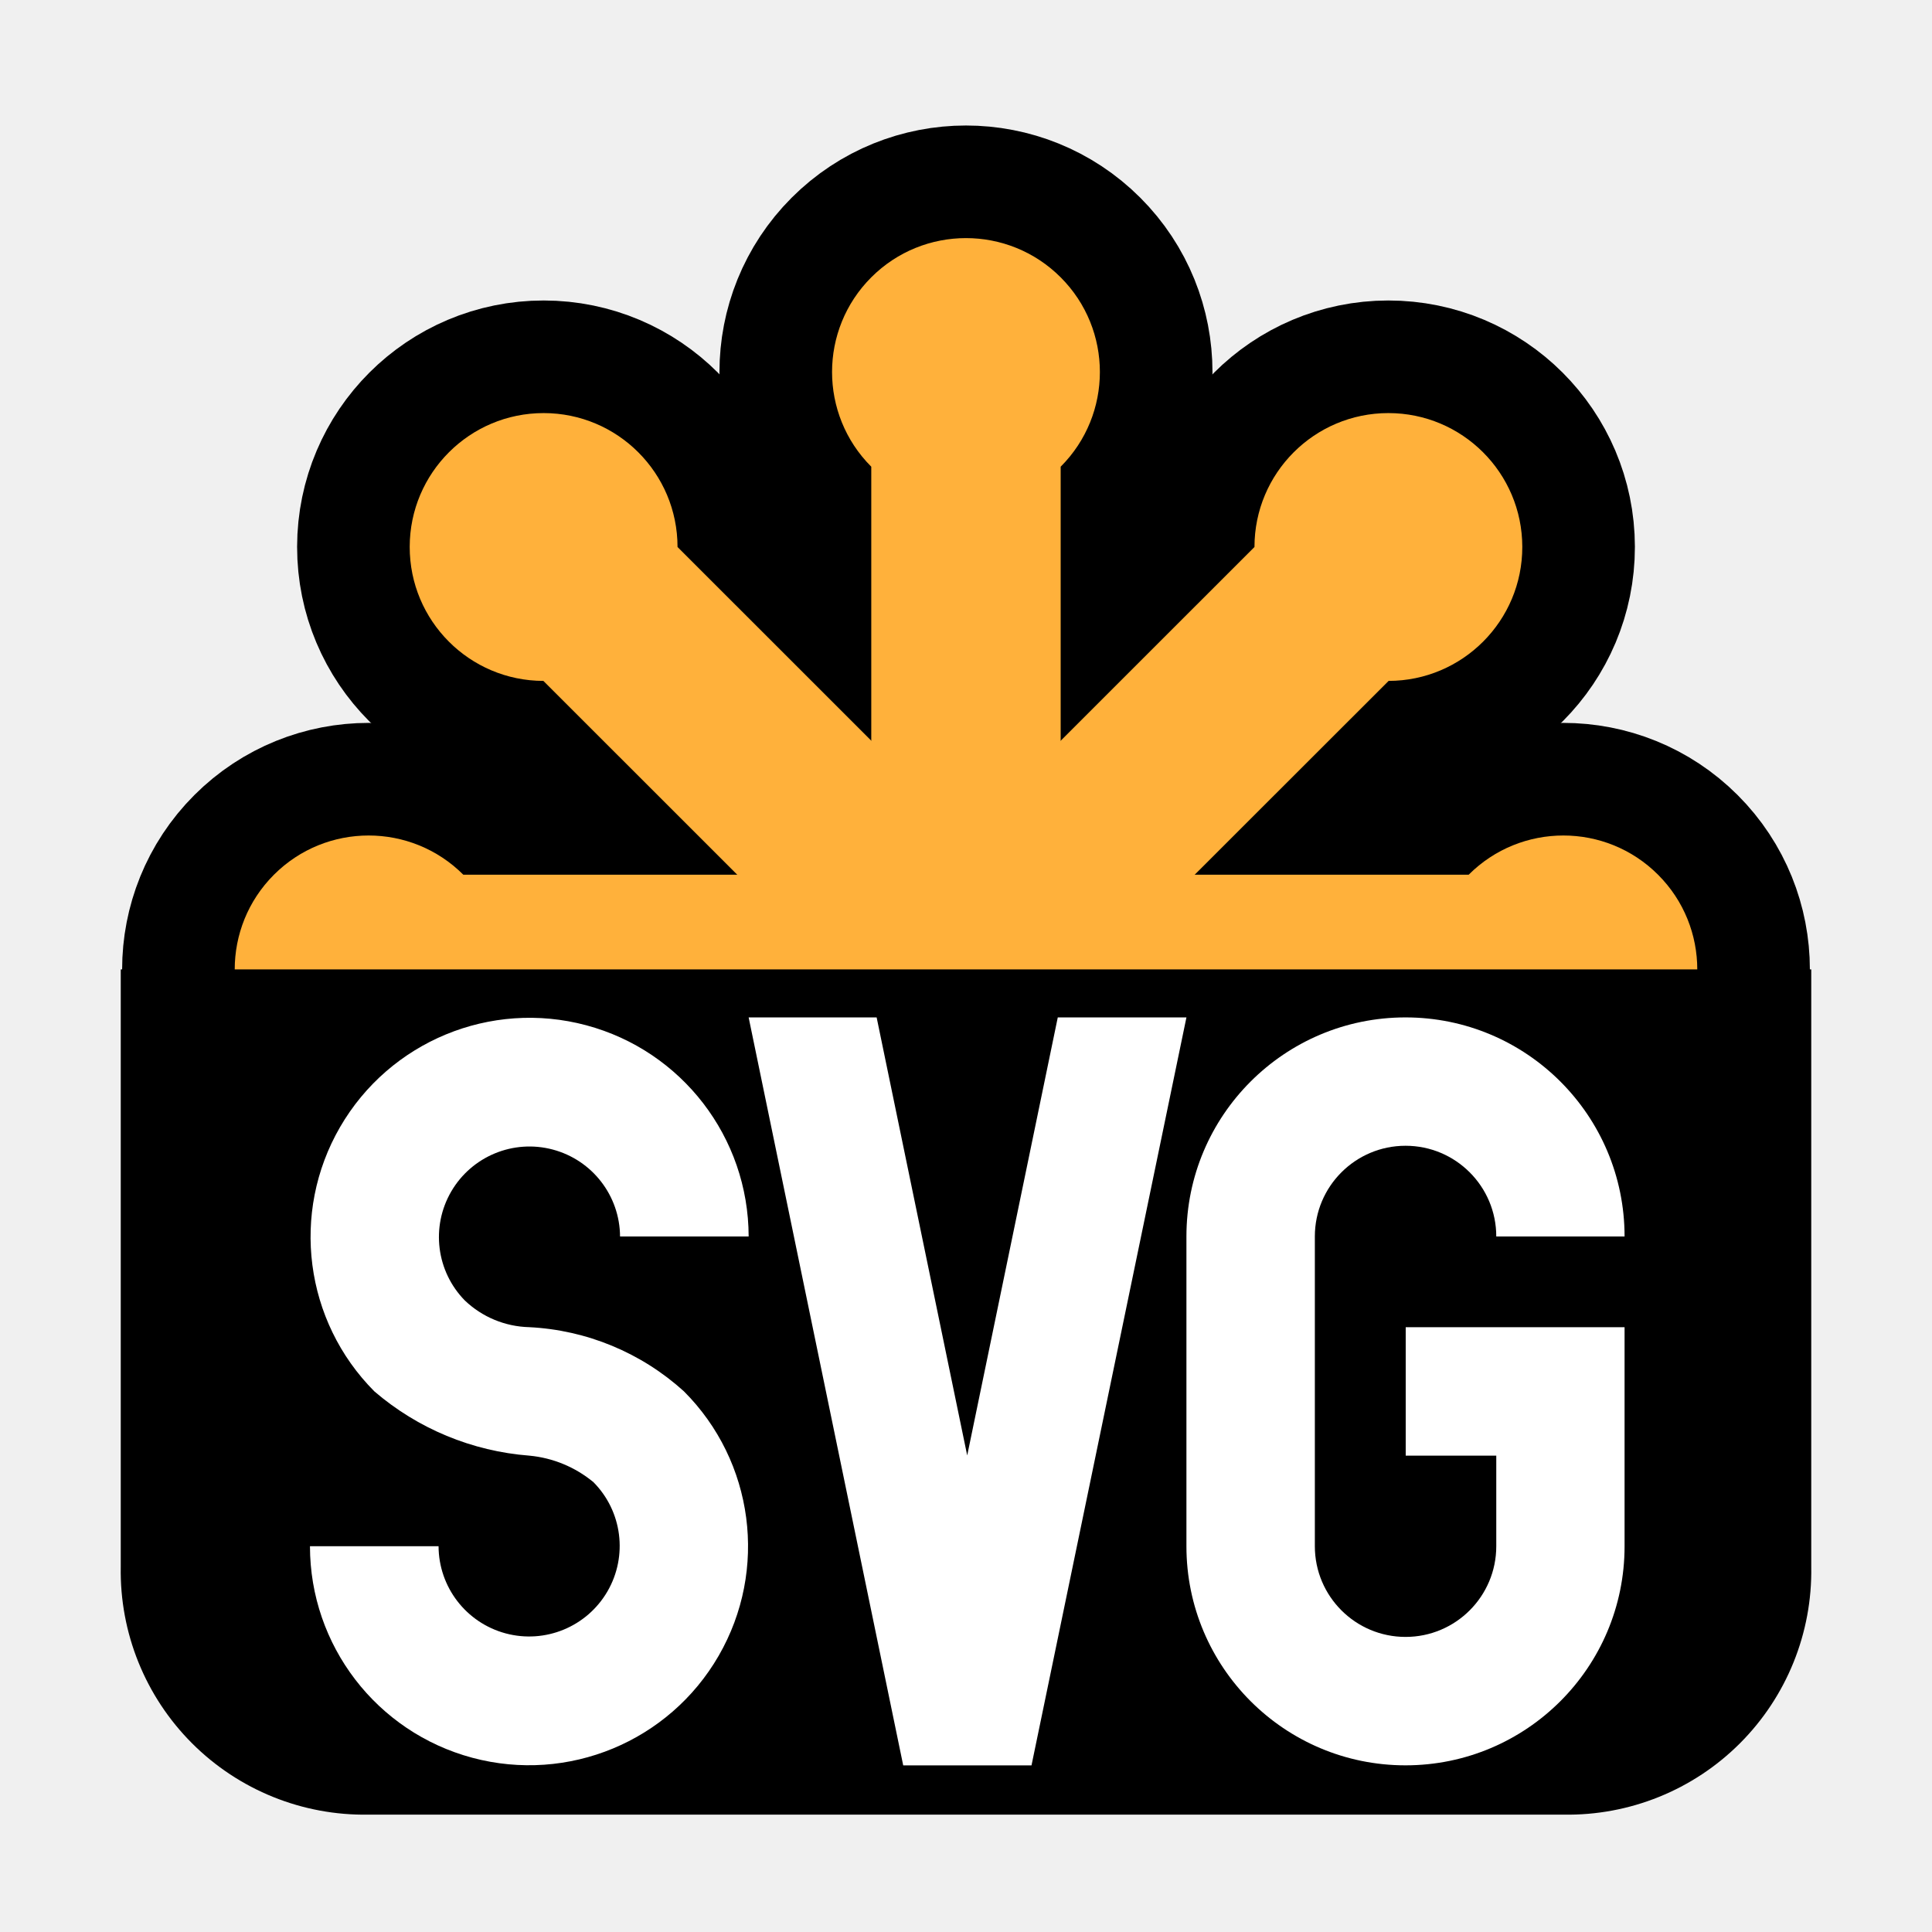
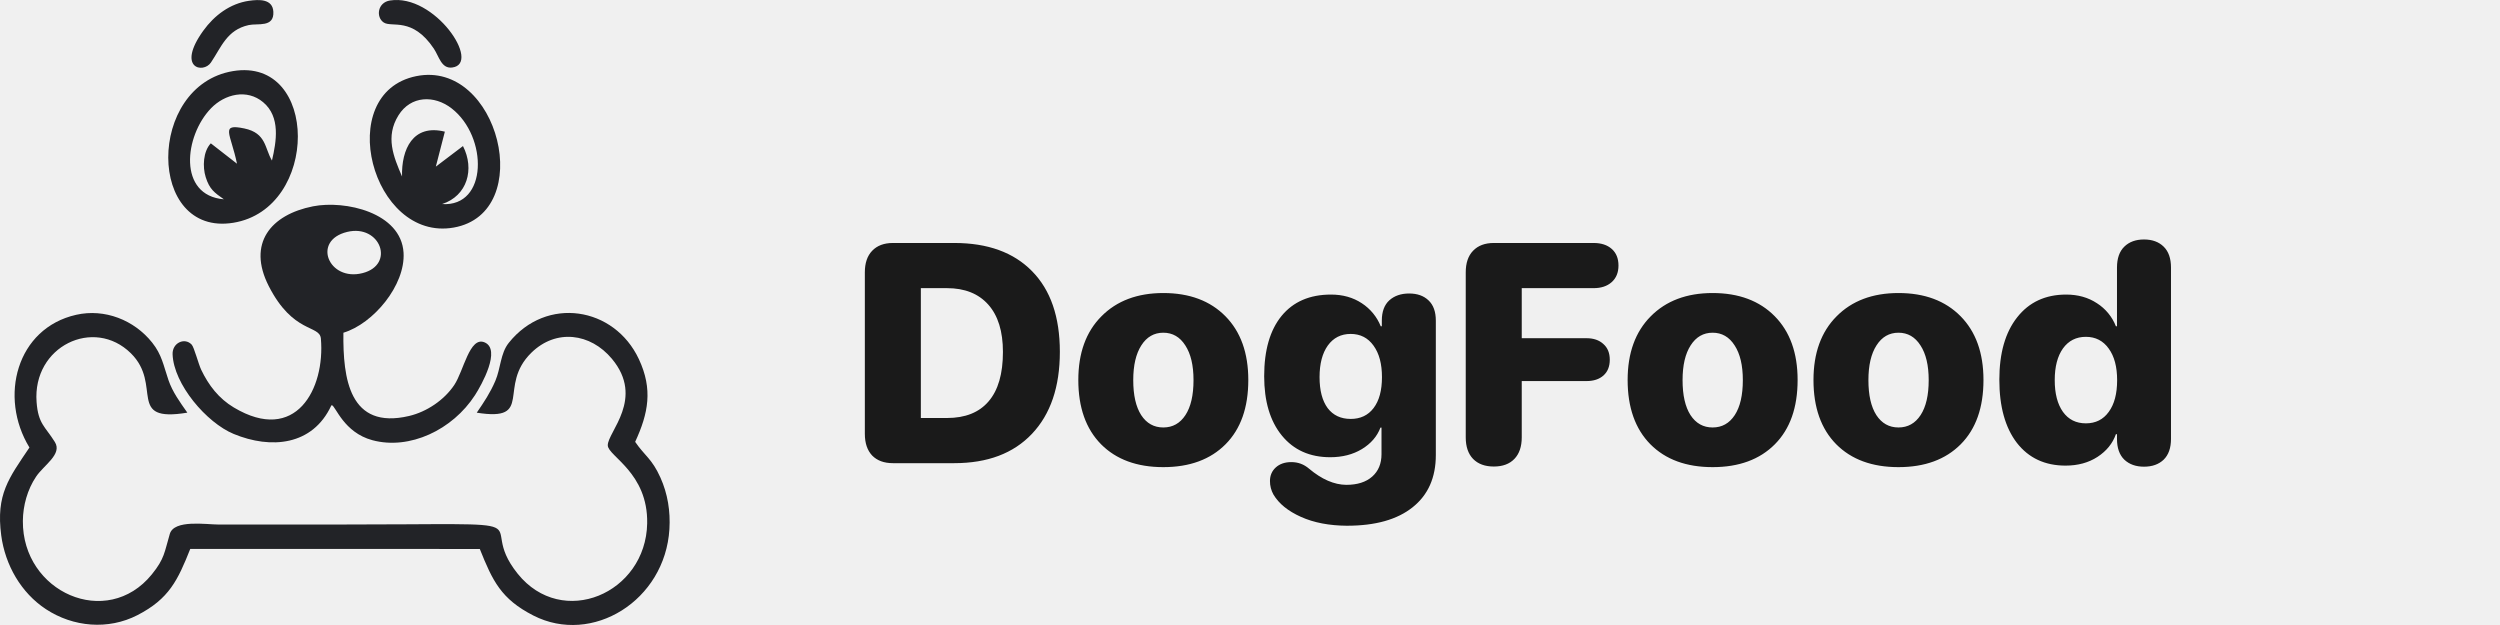
- <svg xmlns="http://www.w3.org/2000/svg" width="800px" height="800px" viewBox="0 0 32 32">
-   <path d="M7.674,14.488a2.218,2.218,0,1,0,0,3.137H24.326a2.218,2.218,0,1,0,0-3.137Z" style="fill:#ffb13b;stroke:#000000;stroke-width:3.73px" />
-   <path d="M11.222,9.06A2.218,2.218,0,1,0,9,11.278L20.778,23.052A2.218,2.218,0,1,0,23,20.834Z" style="fill:#ffb13b;stroke:#000000;stroke-width:3.73px" />
-   <path d="M17.568,7.73a2.218,2.218,0,1,0-3.137,0V24.382a2.218,2.218,0,1,0,3.137,0Z" style="fill:#ffb13b;stroke:#000000;stroke-width:3.73px" />
-   <path d="M23,11.278A2.218,2.218,0,1,0,20.778,9.06L9,20.834a2.218,2.218,0,1,0,2.218,2.218Z" style="fill:#ffb13b;stroke:#000000;stroke-width:3.73px" />
-   <path d="M7.674,14.488a2.218,2.218,0,1,0,0,3.137H24.326a2.218,2.218,0,1,0,0-3.137Z" style="fill:#ffb13b" />
-   <path d="M11.222,9.06A2.218,2.218,0,1,0,9,11.278L20.778,23.052A2.218,2.218,0,1,0,23,20.834Z" style="fill:#ffb13b" />
-   <path d="M17.568,7.73a2.218,2.218,0,1,0-3.137,0V24.382a2.218,2.218,0,1,0,3.137,0Z" style="fill:#ffb13b" />
-   <path d="M23,11.278A2.218,2.218,0,1,0,20.778,9.06L9,20.834a2.218,2.218,0,1,0,2.218,2.218Z" style="fill:#ffb13b" />
-   <path d="M2,16.056H30V25.95a4.035,4.035,0,0,1-4.106,4.106H6.106A4.035,4.035,0,0,1,2,25.95Z" />
-   <path d="M6.2,23.045A3.628,3.628,0,1,1,12.4,20.48H10.27A1.5,1.5,0,1,0,7.7,21.541h0a1.6,1.6,0,0,0,1.062.441h0a4.118,4.118,0,0,1,2.566,1.063h0a3.628,3.628,0,1,1-6.194,2.565H7.264A1.5,1.5,0,1,0,9.83,24.55h0a1.948,1.948,0,0,0-1.063-.44h0A4.465,4.465,0,0,1,6.2,23.045Z" style="fill:#fff" />
-   <path d="M19.651,16.852,17.085,29.24H14.96L12.4,16.852H14.52l1.5,7.255,1.5-7.255Z" style="fill:#fff" />
-   <path d="M23.28,21.983h3.628v3.628h0a3.628,3.628,0,1,1-7.257,0h0V20.48h0a3.628,3.628,0,0,1,7.257,0H24.783a1.5,1.5,0,1,0-3.005,0v5.13h0a1.5,1.5,0,0,0,3.005,0h0v-1.5h-1.5V21.983Z" style="fill:#fff" />
+ <svg xmlns="http://www.w3.org/2000/svg" width="224" height="56" viewBox="0 0 224 56" fill="none">
+   <g clip-path="url(#clip0_9201_5270)">
+     <path fill-rule="evenodd" clip-rule="evenodd" d="M2.638 40.097C0.798 42.837 -0.378 44.292 0.111 47.977C0.463 50.623 1.886 53.117 4.116 54.582C6.558 56.188 9.696 56.466 12.32 55.114C15.15 53.654 15.926 51.999 17.046 49.184L42.99 49.188C44.137 52.055 44.897 53.671 47.787 55.15C53.058 57.847 59.594 53.819 59.98 47.406C60.076 45.814 59.828 44.246 59.174 42.791C58.412 41.094 57.782 40.865 56.911 39.591C58.098 37.018 58.507 34.881 57.243 32.179C55.043 27.475 48.95 26.499 45.583 30.723C44.829 31.668 44.865 33.005 44.382 34.127C43.918 35.206 43.372 36.022 42.717 36.976C47.91 37.804 44.523 34.615 47.618 31.596C49.827 29.443 52.9 29.841 54.825 32.146C57.799 35.708 54.427 38.727 54.457 39.906C54.481 40.876 58.071 42.352 57.987 46.894C57.87 53.182 50.374 56.373 46.386 51.407C42.254 46.262 50.636 46.999 29.912 46.999H19.599C18.486 46.999 15.603 46.528 15.215 47.838C14.73 49.474 14.755 50.048 13.603 51.466C9.573 56.429 1.993 53.061 2.049 46.676C2.061 45.288 2.459 43.862 3.232 42.709C3.935 41.661 5.597 40.7 4.919 39.609C4.042 38.199 3.426 37.999 3.278 36.027C2.902 31.018 8.416 28.389 11.725 31.652C14.612 34.499 11.262 37.887 16.786 36.974C16.126 36.036 15.456 35.117 15.092 34.051C14.644 32.741 14.51 31.794 13.632 30.693C12.017 28.669 9.377 27.631 6.83 28.205C1.487 29.41 -0.13 35.565 2.638 40.097Z" fill="#222327" />
+     <path fill-rule="evenodd" clip-rule="evenodd" d="M31.113 20.778C34.068 20.068 35.444 23.717 32.481 24.472C29.456 25.242 27.906 21.547 31.113 20.778ZM29.677 36.348L29.734 36.301C30.089 36.419 30.808 38.751 33.363 39.441C36.697 40.342 40.553 38.516 42.563 35.4C43.139 34.506 44.937 31.306 43.411 30.673C42.076 30.12 41.548 33.228 40.704 34.493C39.798 35.85 38.226 36.902 36.653 37.272C31.293 38.534 30.72 33.902 30.769 29.812C33.442 29.011 36.335 25.559 36.159 22.643C35.941 19.033 30.911 17.921 28.045 18.486C24.267 19.232 22.132 21.8 24.075 25.623C26.265 29.927 28.643 29.085 28.751 30.337C29.141 34.837 26.509 39.834 20.948 36.509C19.609 35.708 18.694 34.529 18.027 33.129C17.779 32.609 17.394 31.112 17.175 30.877C16.546 30.206 15.428 30.719 15.464 31.739C15.559 34.432 18.514 37.881 20.939 38.882C24.279 40.262 28.004 39.932 29.677 36.349V36.348ZM36.023 15.816C35.254 14.029 34.51 12.251 35.704 10.332C36.804 8.565 38.911 8.502 40.469 9.715C43.731 12.252 43.727 18.559 39.609 18.284C41.866 17.55 42.545 15.17 41.483 13.086L39.05 14.93L39.859 11.797C36.992 11.085 35.956 13.387 36.023 15.815V15.816ZM37.293 6.823C29.823 8.343 33.311 21.692 40.657 20.389C48.097 19.069 44.684 5.319 37.293 6.823ZM21.235 14.669L18.889 12.843C18.2 13.566 18.141 14.941 18.429 15.864C18.772 16.963 19.209 17.258 20.059 17.857C15.911 17.514 16.515 12.166 18.912 9.697C20.142 8.431 22.122 7.937 23.58 9.16C25.147 10.472 24.767 12.682 24.367 14.385C23.712 13.295 23.876 11.925 21.893 11.51C19.686 11.049 20.673 11.948 21.235 14.669ZM20.88 6.37C13.12 7.654 13.153 21.22 20.905 19.96C28.637 18.702 28.602 5.093 20.88 6.37ZM34.938 0.046C33.824 0.226 33.666 1.539 34.381 2.015C35.106 2.497 36.939 1.48 38.868 4.351C39.342 5.057 39.542 6.171 40.513 6.05C43.176 5.718 38.947 -0.6 34.938 0.046ZM22.32 0.07C20.606 0.317 19.2 1.382 18.208 2.76C15.788 6.129 18.213 6.62 18.899 5.602C19.836 4.212 20.33 2.677 22.283 2.247C23.093 2.069 24.565 2.493 24.493 1.057C24.433 -0.125 23.176 -0.053 22.319 0.071L22.32 0.07Z" fill="#222327" />
+     <path d="M80.006 41.5C79.213 41.5 78.593 41.272 78.146 40.816C77.709 40.352 77.49 39.704 77.49 38.875V24.396C77.49 23.567 77.709 22.924 78.147 22.469C78.593 22.004 79.213 21.771 80.006 21.771H85.502C88.501 21.771 90.825 22.615 92.475 24.301C94.134 25.987 94.963 28.393 94.963 31.52C94.963 34.664 94.129 37.116 92.461 38.875C90.802 40.625 88.482 41.5 85.502 41.5H80.006ZM82.508 37.453H84.846C86.486 37.453 87.731 36.956 88.578 35.963C89.435 34.969 89.863 33.493 89.863 31.533C89.863 29.693 89.426 28.279 88.551 27.295C87.676 26.31 86.441 25.818 84.846 25.818H82.508V37.453ZM109.811 39.805C108.452 41.172 106.593 41.855 104.232 41.855C101.872 41.855 100.012 41.172 98.654 39.805C97.296 38.428 96.617 36.51 96.617 34.049C96.617 31.634 97.305 29.733 98.682 28.348C100.058 26.953 101.908 26.256 104.232 26.256C106.575 26.256 108.43 26.949 109.797 28.334C111.164 29.719 111.848 31.624 111.848 34.049C111.848 36.519 111.169 38.438 109.811 39.805ZM102.25 37.193C102.733 37.932 103.394 38.301 104.232 38.301C105.071 38.301 105.732 37.931 106.215 37.193C106.698 36.455 106.939 35.411 106.939 34.063C106.939 32.732 106.693 31.693 106.201 30.945C105.718 30.189 105.062 29.811 104.232 29.811C103.403 29.811 102.747 30.189 102.264 30.945C101.781 31.693 101.539 32.732 101.539 34.062C101.539 35.412 101.776 36.455 102.25 37.193ZM120.693 47.106C119.098 47.096 117.722 46.832 116.564 46.312C115.407 45.793 114.587 45.128 114.104 44.316C113.895 43.945 113.786 43.526 113.789 43.1C113.789 42.607 113.962 42.202 114.309 41.883C114.664 41.563 115.129 41.404 115.703 41.404C116.305 41.404 116.833 41.6 117.289 41.992C118.428 42.949 119.54 43.432 120.625 43.442C121.618 43.442 122.393 43.195 122.949 42.703C123.505 42.211 123.783 41.541 123.783 40.693V38.315H123.688C123.387 39.107 122.831 39.75 122.02 40.242C121.217 40.725 120.274 40.967 119.189 40.967C117.357 40.967 115.913 40.32 114.855 39.025C113.798 37.731 113.27 35.958 113.27 33.707C113.27 31.383 113.789 29.583 114.828 28.307C115.876 27.031 117.353 26.393 119.258 26.393C120.315 26.393 121.236 26.653 122.02 27.172C122.784 27.669 123.376 28.39 123.715 29.236H123.811V28.73C123.811 27.928 124.034 27.322 124.48 26.912C124.936 26.502 125.529 26.297 126.258 26.297C126.987 26.297 127.566 26.502 127.994 26.912C128.432 27.322 128.65 27.928 128.65 28.731V40.775C128.65 42.79 127.958 44.348 126.572 45.451C125.196 46.554 123.236 47.105 120.693 47.105V47.106ZM121.021 37.536C121.896 37.536 122.58 37.212 123.072 36.565C123.574 35.908 123.824 34.983 123.824 33.789C123.824 32.604 123.574 31.665 123.072 30.973C122.571 30.271 121.887 29.92 121.021 29.92C120.156 29.92 119.472 30.266 118.971 30.959C118.479 31.652 118.232 32.595 118.232 33.789C118.232 34.983 118.474 35.909 118.957 36.565C119.449 37.212 120.137 37.535 121.021 37.535V37.536ZM135.691 41.117C135.254 41.573 134.639 41.801 133.846 41.801C133.053 41.801 132.433 41.573 131.986 41.117C131.549 40.661 131.33 40.019 131.33 39.19V24.397C131.33 23.567 131.549 22.924 131.986 22.469C132.433 22.004 133.053 21.771 133.846 21.771H142.787C143.471 21.771 144.013 21.949 144.414 22.305C144.815 22.66 145.016 23.157 145.016 23.795C145.016 24.424 144.811 24.921 144.4 25.285C143.999 25.641 143.462 25.818 142.787 25.818H136.348V30.303H142.145C142.783 30.303 143.288 30.476 143.662 30.823C144.045 31.16 144.236 31.629 144.236 32.23C144.236 32.832 144.049 33.301 143.676 33.639C143.302 33.976 142.792 34.144 142.145 34.144H136.348V39.19C136.348 40.019 136.129 40.661 135.691 41.117ZM159.029 39.805C157.671 41.172 155.812 41.855 153.451 41.855C151.09 41.855 149.231 41.172 147.873 39.805C146.515 38.428 145.836 36.51 145.836 34.049C145.836 31.634 146.524 29.733 147.9 28.348C149.277 26.953 151.127 26.256 153.451 26.256C155.794 26.256 157.648 26.949 159.016 28.334C160.383 29.719 161.066 31.624 161.066 34.049C161.066 36.519 160.387 38.438 159.029 39.805ZM151.469 37.193C151.952 37.932 152.613 38.301 153.451 38.301C154.29 38.301 154.951 37.931 155.434 37.193C155.917 36.455 156.158 35.411 156.158 34.063C156.158 32.732 155.912 31.693 155.42 30.945C154.937 30.189 154.281 29.811 153.451 29.811C152.622 29.811 151.965 30.189 151.482 30.945C150.999 31.693 150.758 32.732 150.758 34.062C150.758 35.412 150.995 36.455 151.469 37.193ZM175.682 39.805C174.324 41.172 172.464 41.855 170.104 41.855C167.743 41.855 165.883 41.172 164.525 39.805C163.167 38.428 162.488 36.51 162.488 34.049C162.488 31.634 163.176 29.733 164.553 28.348C165.929 26.953 167.779 26.256 170.104 26.256C172.446 26.256 174.301 26.949 175.668 28.334C177.035 29.719 177.719 31.624 177.719 34.049C177.719 36.519 177.04 38.438 175.682 39.805ZM168.121 37.193C168.604 37.932 169.265 38.301 170.104 38.301C170.942 38.301 171.603 37.931 172.086 37.193C172.569 36.455 172.811 35.411 172.811 34.063C172.811 32.732 172.564 31.693 172.072 30.945C171.589 30.189 170.933 29.811 170.104 29.811C169.274 29.811 168.618 30.189 168.135 30.945C167.652 31.693 167.41 32.732 167.41 34.062C167.41 35.412 167.647 36.455 168.121 37.193ZM185.074 41.719C183.224 41.719 181.77 41.039 180.713 39.682C179.665 38.315 179.141 36.428 179.141 34.022C179.141 31.642 179.674 29.779 180.74 28.43C181.807 27.072 183.27 26.393 185.129 26.393C186.186 26.393 187.107 26.653 187.891 27.172C188.661 27.663 189.254 28.386 189.586 29.236H189.682V23.973C189.682 23.153 189.9 22.528 190.338 22.1C190.775 21.671 191.363 21.457 192.102 21.457C192.84 21.457 193.428 21.671 193.865 22.1C194.303 22.528 194.521 23.152 194.521 23.973V39.326C194.521 40.137 194.303 40.757 193.865 41.186C193.428 41.605 192.84 41.815 192.102 41.815C191.372 41.815 190.785 41.605 190.338 41.185C189.9 40.757 189.682 40.137 189.682 39.326V38.902H189.586C189.294 39.732 188.743 40.411 187.932 40.94C187.13 41.459 186.177 41.719 185.074 41.719ZM184.842 36.906C185.334 37.59 186.018 37.932 186.893 37.932C187.768 37.932 188.451 37.59 188.943 36.906C189.445 36.223 189.695 35.275 189.695 34.063C189.695 32.868 189.445 31.925 188.943 31.233C188.442 30.531 187.758 30.18 186.893 30.18C186.027 30.18 185.343 30.526 184.842 31.219C184.35 31.911 184.104 32.859 184.104 34.062C184.104 35.266 184.35 36.214 184.842 36.906Z" fill="#1A1A1A" />
+   </g>
+   <defs>
+     <clipPath id="clip0_9201_5270">
+       <rect width="224" height="56" fill="white" />
+     </clipPath>
+   </defs>
</svg>
